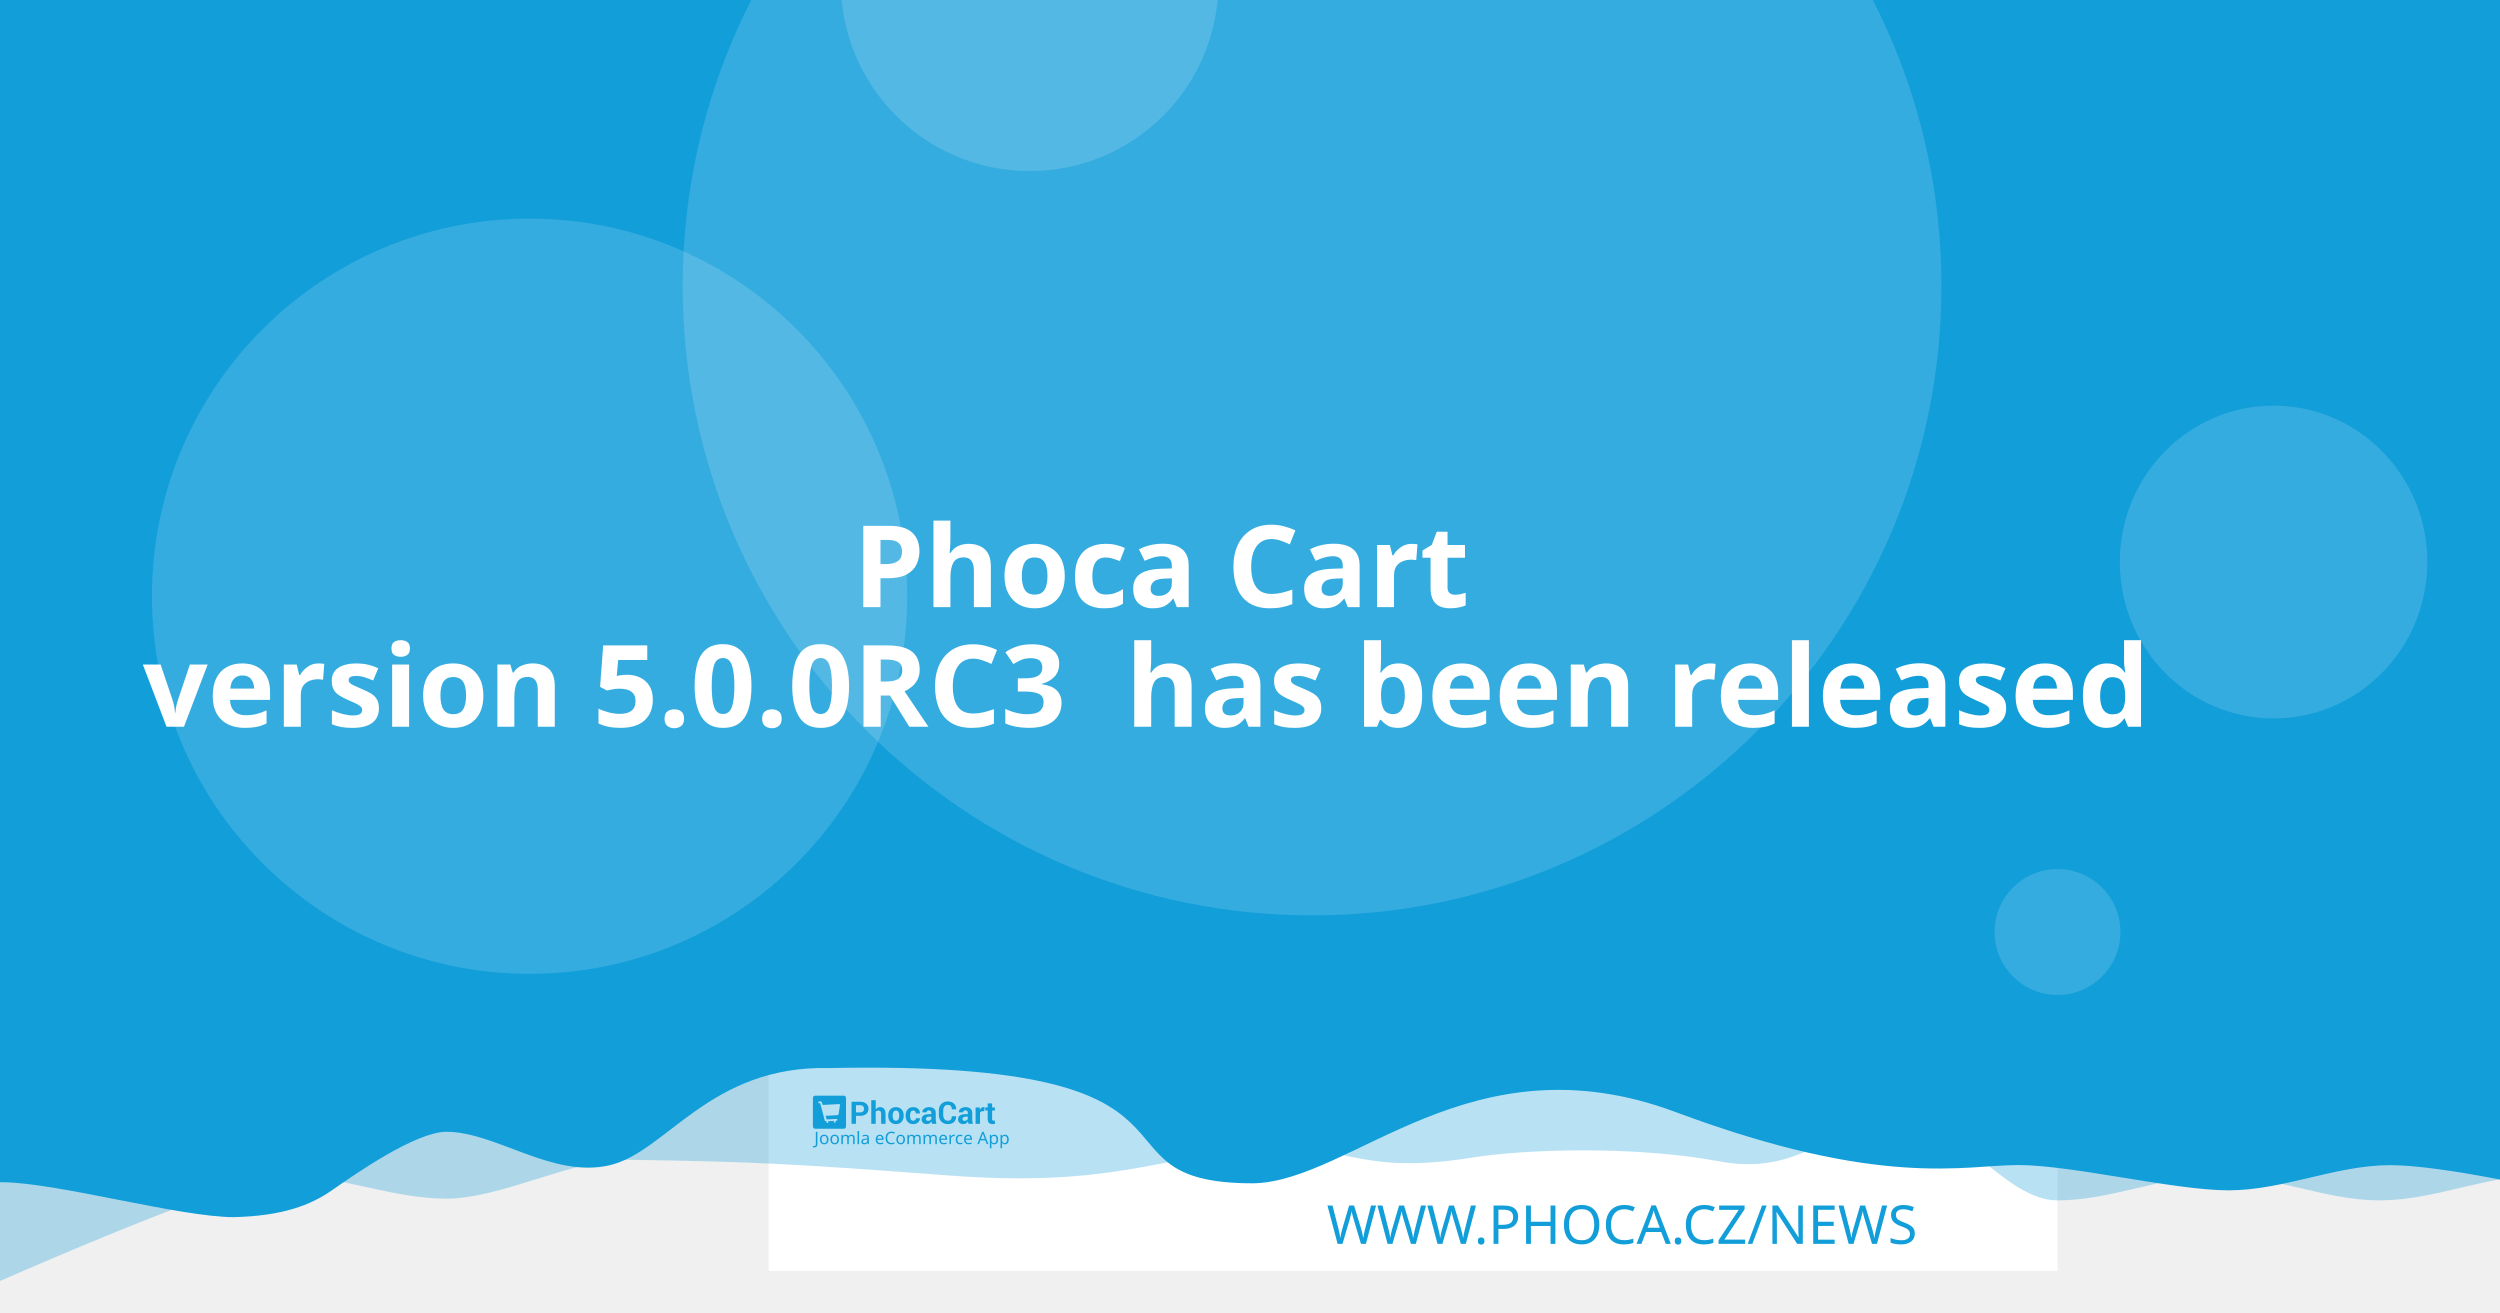
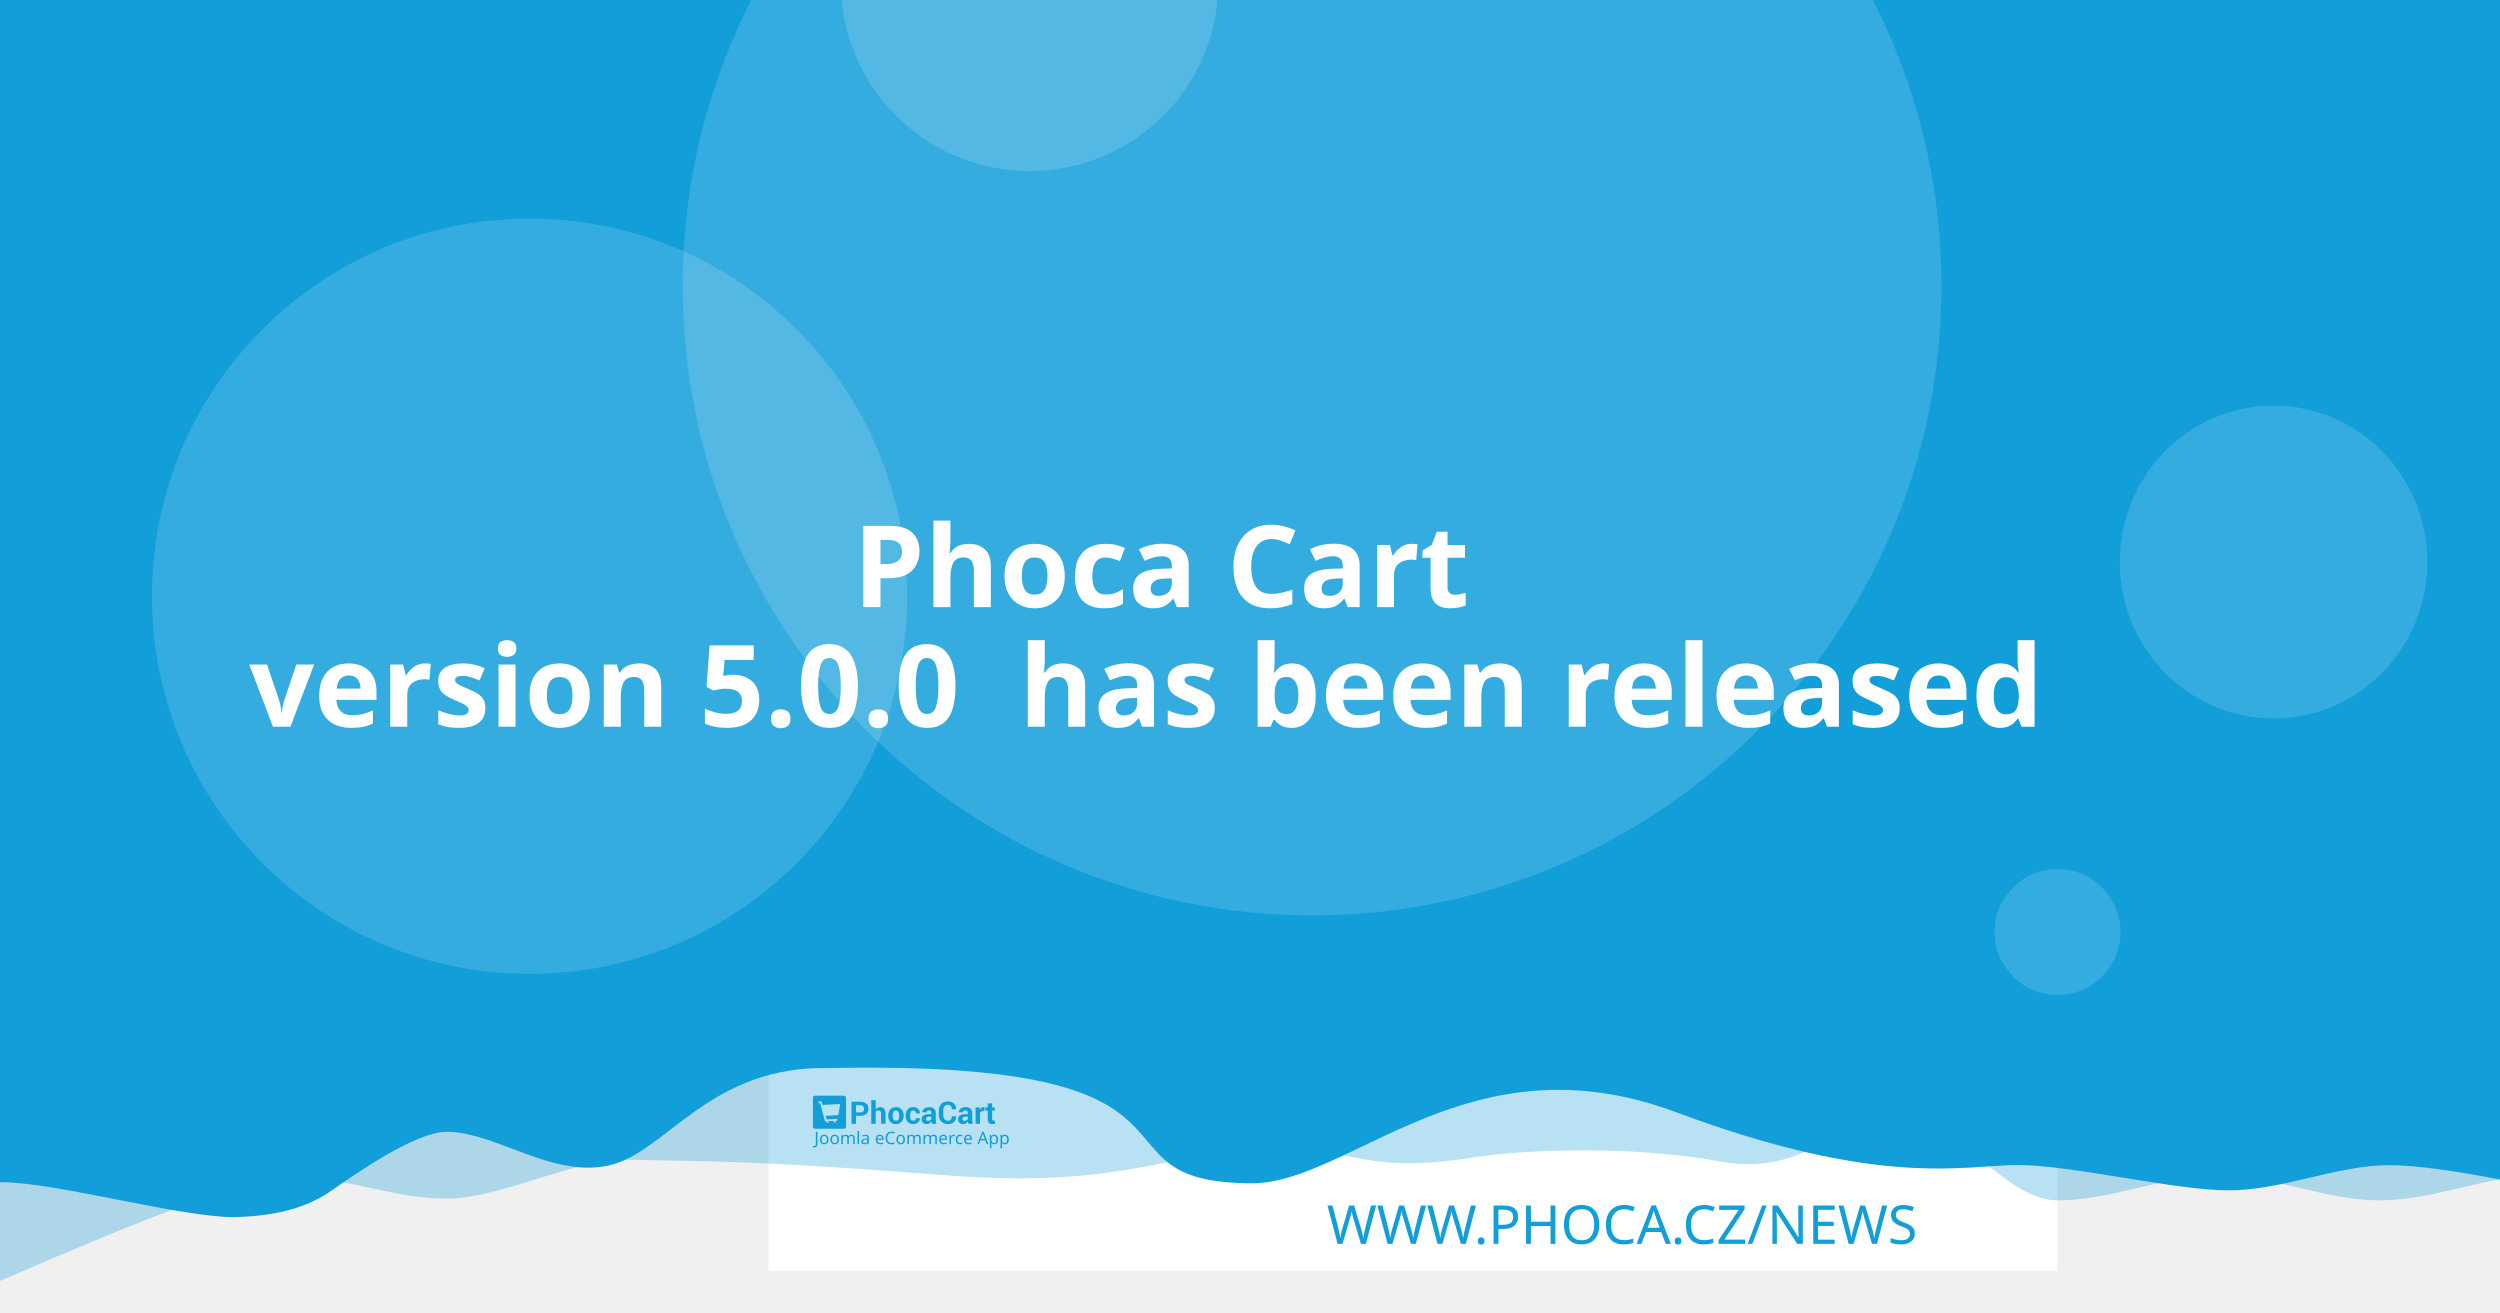
<svg xmlns="http://www.w3.org/2000/svg" width="1200" height="630" viewBox="0 0 1200 630" version="1.1" id="svg5">
  <defs id="defs2" />
  <g id="layer1">
    <path d="m 20.256,108.517 a 7.714,7.714 0 0 0 -7.714,7.714 v 97.981 a 7.714,7.714 0 0 0 7.714,7.714 h 97.976 a 7.714,7.714 0 0 0 7.714,-7.714 v -97.981 a 7.714,7.714 0 0 0 -7.714,-7.714 z m 19.435,19.56 c 0.714,-0.04 1.37,0.151 1.984,0.583 0.613,0.434 1.018,0.978 1.215,1.637 l 2.918,10.039 56.209,-2.948 c 1.002,-0.052 1.838,0.296 2.506,1.04 0.665,0.732 0.929,1.612 0.768,2.626 l -4.71,30.132 c -0.167,0.89 -0.688,1.809 -1.557,2.747 -0.869,0.95 -2.001,1.463 -3.38,1.537 l -39.707,2.079 3.671,12.389 33.562,-1.758 c 0.878,-0.049 1.633,0.215 2.28,0.783 0.632,0.583 0.971,1.312 1.019,2.19 0.046,0.878 -0.215,1.633 -0.783,2.28 -0.583,0.635 -1.312,0.974 -2.19,1.019 l -3.139,0.166 0.166,3.134 c 0.046,0.881 -0.215,1.638 -0.798,2.27 -0.571,0.647 -1.294,0.99 -2.174,1.034 -0.878,0.046 -1.635,-0.215 -2.27,-0.798 -0.647,-0.571 -0.984,-1.297 -1.03,-2.174 l -0.166,-3.134 -18.817,0.979 0.161,3.139 c 0.046,0.881 -0.212,1.638 -0.783,2.27 -0.583,0.647 -1.312,0.988 -2.19,1.034 -0.878,0.049 -1.633,-0.215 -2.28,-0.798 -0.635,-0.571 -0.974,-1.297 -1.019,-2.174 l -0.166,-3.139 -1.943,0.101 c -0.753,0.039 -1.441,-0.135 -2.079,-0.517 -0.623,-0.383 -1.068,-0.764 -1.341,-1.125 l -0.347,-0.613 -15.769,-59.624 -3.39,0.176 c -0.841,0.046 -1.586,-0.219 -2.245,-0.798 -0.659,-0.571 -1.009,-1.292 -1.055,-2.169 -0.046,-0.881 0.225,-1.635 0.824,-2.27 0.595,-0.647 1.308,-0.989 2.149,-1.034 z" style="fill:#ffffff;stroke-width:1.208;paint-order:stroke fill markers" id="path400" />
    <rect style="opacity:1;fill:#ffffff;stroke-width:6.042;stroke-linejoin:round;paint-order:stroke fill markers" id="rect723" width="618.676" height="618.676" x="368.924" y="-8.647" />
    <path id="rect4460" style="opacity:0.3;fill:#129ed9;fill-opacity:1;stroke-width:6.042;stroke-linejoin:round;paint-order:stroke fill markers" d="M 59.586,-3.814 H 1296.938 v 580.009 c 0,0 -51.556,-12.084 -77.334,-12.084 -25.778,0 -51.244,12.084 -77.335,12.084 -26.091,0 -51.556,-12.084 -77.334,-12.084 -25.778,0 -51.244,12.084 -77.335,12.084 -26.091,0 -50.615,-41.931 -76.393,-41.931 -25.778,0 -43.072,31.169 -85.504,23.256 -42.433,-7.913 -95.293,-5.729 -119.04,-1.869 -57.142,9.103 -59.508,-8.125 -105.573,-4.001 -46.065,4.124 -68.78,18.359 -145.373,12.602 -76.593,-5.757 -93.029,-6.595 -155.544,-7.578 -25.778,0 -59.826,18.693 -85.917,18.693 -26.091,0 -51.556,-11.254 -77.334,-11.254 -25.778,0 -172.338,66.428 -172.338,66.428 z" />
    <path id="rect4460-5" style="fill:#129ed9;fill-opacity:1;stroke-width:6.042;stroke-linejoin:round;paint-order:stroke fill markers" d="M -12.915,-8.647 H 1224.437 v 580.009 c 0,0 -51.556,-12.084 -77.334,-12.084 -25.778,0 -51.243,12.084 -77.334,12.084 -26.091,0 -75.228,-12.142 -101.006,-12.142 -25.778,0 -65.794,11.416 -164.408,-25.412 -98.613,-36.828 -155.373,33.433 -202.968,34.185 -85.545,-0.05 -3.558,-59.324 -203.248,-55.331 -57.687,-1.357 -78.127,40.433 -105.693,46.704 -27.566,6.271 -54.486,-16.105 -78.151,-16.105 -14.933,0 -44.462,20.77 -54.88,28.017 -10.418,7.247 -23.732,12.357 -47.124,12.95 -26.091,0 -85.565,-16.747 -111.343,-16.747 -25.778,0 -13.863,3.88 -13.863,3.88 z" />
    <circle style="opacity:0.15;fill:#ffffff;fill-opacity:1;stroke-width:6.042;stroke-linejoin:round;paint-order:stroke fill markers" id="path8376" cx="629.794" cy="137.279" r="302.088" />
    <text xml:space="preserve" style="font-style:normal;font-weight:normal;font-size:25.778px;line-height:1.25;font-family:sans-serif;fill:#129ed9;fill-opacity:1;stroke:none;stroke-width:1.208" x="953.817" y="597.071" id="text2910-3-7">
      <tspan id="tspan2908-6-5" x="953.817" y="597.071" style="font-style:normal;font-variant:normal;font-weight:300;font-stretch:normal;font-size:25.778px;font-family:Montserrat;-inkscape-font-specification:'Montserrat Light';text-align:end;text-anchor:end;fill:#129ed9;fill-opacity:1;stroke-width:1.208">WWW.PHOCA.CZ/NEWS</tspan>
    </text>
    <text xml:space="preserve" style="font-style:normal;font-variant:normal;font-weight:600;font-stretch:normal;font-size:54.666px;line-height:1.05;font-family:Rubik;-inkscape-font-specification:'Rubik Semi-Bold';fill:#ffffff;fill-opacity:1;stroke:none;stroke-width:1.577" x="600" y="234.034" id="text11252">
      <tspan x="600" y="234.034" id="tspan403" style="text-align:center;text-anchor:middle;stroke-width:1.577" />
      <tspan x="600" y="291.433" style="font-size:54.666px;text-align:center;text-anchor:middle;stroke-width:1.577" id="tspan444"> Phoca Cart</tspan>
-       <tspan x="600" y="348.833" id="tspan2906" style="font-size:54.666px;text-align:center;text-anchor:middle;stroke-width:1.577">version 5.0.0RC3
+       <tspan x="600" y="348.833" id="tspan2906" style="font-size:54.666px;text-align:center;text-anchor:middle;stroke-width:1.577">version 5.0.0
 has been released</tspan>
      <tspan x="600" y="406.232" id="tspan1994" style="font-size:54.666px;stroke-width:1.577" />
    </text>
    <circle style="opacity:0.15;fill:#ffffff;fill-opacity:1;stroke-width:6.042;stroke-linejoin:round;paint-order:stroke fill markers" id="path8376-9" cx="254.196" cy="286.191" r="181.253" />
    <circle style="opacity:0.15;fill:#ffffff;fill-opacity:1;stroke-width:6.042;stroke-linejoin:round;paint-order:stroke fill markers" id="path8376-6" cx="494.235" cy="-8.506" r="90.626" />
    <ellipse style="opacity:0.15;fill:#ffffff;fill-opacity:1;stroke-width:7.442;stroke-linejoin:round;paint-order:stroke fill markers" id="path8376-6-2" cx="1091.315" cy="269.776" rx="73.793" ry="75.059" />
    <g id="g8950" transform="matrix(0.360172,0,0,0.360172,498.6223,396.4642)" style="fill:#129ed9;fill-opacity:1;stroke-width:3.355">
      <g id="g895" transform="translate(-301.0409,359.4151)" style="fill:#129ed9;fill-opacity:1;stroke-width:3.355">
        <g transform="matrix(1.3333,0,0,-1.3333,-75.59,850.15)" fill="#ffffff" image-rendering="optimizeQuality" id="g280" style="clip-rule:evenodd;fill:#129ed9;fill-opacity:1;stroke-width:8.934;shape-rendering:geometricPrecision">
          <path d="m 99.728,617.49 v -7.994 h -4.423 v 22.031 h 8.784 c 2.532,0 4.527,-0.646 5.979,-1.937 1.452,-1.291 2.181,-2.99 2.181,-5.097 0,-2.107 -0.729,-3.801 -2.181,-5.082 -1.452,-1.281 -3.446,-1.921 -5.979,-1.921 z m 0,3.408 h 4.361 c 1.23,0 2.165,0.336 2.801,1.002 0.635,0.671 0.951,1.523 0.951,2.561 0,1.059 -0.315,1.932 -0.946,2.623 -0.63,0.687 -1.566,1.033 -2.806,1.033 H 99.728 Z" id="path262" style="fill:#129ed9;fill-opacity:1;stroke-width:3.355" />
          <path d="m 119.45,623.79 c 0.517,0.749 1.147,1.327 1.891,1.746 0.749,0.418 1.576,0.63 2.485,0.63 1.705,0 3.043,-0.568 4.02,-1.704 0.971,-1.131 1.457,-2.887 1.457,-5.252 v -9.714 h -4.418 v 9.76 c 0,1.276 -0.227,2.174 -0.677,2.706 -0.445,0.532 -1.116,0.795 -2.005,0.795 -0.605,0 -1.137,-0.108 -1.602,-0.325 -0.465,-0.217 -0.847,-0.522 -1.152,-0.919 v -12.017 h -4.418 v 23.611 h 4.418 z" id="path264" style="fill:#129ed9;fill-opacity:1;stroke-width:3.355" />
          <path d="m 131.96,617.83 c 0,2.438 0.682,4.436 2.046,5.996 1.359,1.554 3.25,2.334 5.663,2.334 2.418,0 4.315,-0.774 5.689,-2.329 1.375,-1.549 2.062,-3.553 2.062,-6.001 v -0.32 c 0,-2.458 -0.687,-4.462 -2.051,-6.011 -1.369,-1.544 -3.261,-2.319 -5.674,-2.319 -2.418,0 -4.315,0.775 -5.684,2.319 -1.364,1.549 -2.051,3.553 -2.051,6.011 z m 4.408,-0.31 c 0,-1.487 0.264,-2.68 0.785,-3.584 0.527,-0.899 1.375,-1.348 2.542,-1.348 1.142,0 1.979,0.454 2.506,1.358 0.532,0.904 0.796,2.097 0.796,3.574 v 0.315 c 0,1.446 -0.269,2.629 -0.801,3.542 -0.537,0.914 -1.38,1.374 -2.527,1.374 -1.142,0 -1.979,-0.46 -2.506,-1.379 -0.532,-0.919 -0.796,-2.102 -0.796,-3.537 z" id="path266" style="fill:#129ed9;fill-opacity:1;stroke-width:3.355" />
          <path d="m 157.01,612.59 c 0.79,0 1.421,0.227 1.891,0.682 0.475,0.454 0.713,1.064 0.713,1.828 h 4.015 l 0.041,-0.093 c 0.041,-1.653 -0.579,-3.037 -1.871,-4.152 -1.287,-1.116 -2.883,-1.673 -4.79,-1.673 -2.439,0 -4.325,0.769 -5.648,2.314 -1.318,1.544 -1.979,3.522 -1.979,5.944 v 0.449 c 0,2.412 0.656,4.395 1.974,5.944 1.317,1.554 3.198,2.329 5.638,2.329 2.02,0 3.648,-0.573 4.883,-1.725 1.235,-1.151 1.835,-2.664 1.793,-4.539 l -0.031,-0.088 h -4.026 c 0,0.842 -0.233,1.544 -0.698,2.107 -0.46,0.558 -1.101,0.837 -1.922,0.837 -1.168,0 -1.995,-0.454 -2.475,-1.358 -0.476,-0.904 -0.718,-2.071 -0.718,-3.496 v -0.454 c 0,-1.456 0.243,-2.628 0.718,-3.522 0.48,-0.888 1.312,-1.332 2.491,-1.332" id="path268" style="fill:#129ed9;fill-opacity:1;stroke-width:3.355" />
          <path d="m 175.8,609.49 c -0.165,0.372 -0.305,0.764 -0.419,1.183 -0.119,0.413 -0.202,0.837 -0.248,1.27 -0.455,-0.8 -1.054,-1.456 -1.798,-1.978 -0.739,-0.521 -1.628,-0.785 -2.656,-0.785 -1.715,0 -3.038,0.439 -3.963,1.322 -0.93,0.883 -1.395,2.086 -1.395,3.604 0,1.606 0.62,2.845 1.855,3.729 1.235,0.883 3.038,1.322 5.41,1.322 h 2.47 v 1.301 c 0,0.785 -0.207,1.394 -0.62,1.828 -0.413,0.434 -1.023,0.651 -1.834,0.651 -0.713,0 -1.266,-0.175 -1.653,-0.522 -0.393,-0.346 -0.584,-0.826 -0.584,-1.446 l -4.268,0.016 -0.016,0.093 c -0.072,1.379 0.527,2.572 1.798,3.579 1.271,1.002 2.946,1.503 5.013,1.503 1.958,0 3.545,-0.496 4.769,-1.492 1.22,-0.992 1.829,-2.406 1.829,-4.24 v -6.76 c 0,-0.769 0.062,-1.492 0.176,-2.164 0.119,-0.676 0.299,-1.348 0.553,-2.014 z m -4.046,2.943 c 0.78,0 1.468,0.191 2.077,0.574 0.605,0.382 1.013,0.826 1.225,1.332 v 2.308 h -2.47 c -0.935,0 -1.648,-0.232 -2.134,-0.702 -0.481,-0.47 -0.724,-1.033 -0.724,-1.699 0,-0.542 0.181,-0.981 0.542,-1.312 0.367,-0.336 0.858,-0.501 1.483,-0.501" id="path270" style="fill:#129ed9;fill-opacity:1;stroke-width:3.355" />
          <path d="m 199.84,617.01 0.031,-0.088 c 0.041,-2.37 -0.682,-4.25 -2.17,-5.645 -1.488,-1.394 -3.555,-2.091 -6.201,-2.091 -2.656,0 -4.811,0.852 -6.464,2.556 -1.653,1.704 -2.486,3.894 -2.486,6.579 v 4.369 c 0,2.67 0.812,4.86 2.424,6.574 1.617,1.715 3.715,2.572 6.299,2.572 2.723,0 4.852,-0.697 6.386,-2.097 1.535,-1.399 2.284,-3.305 2.243,-5.717 l -0.031,-0.088 h -4.299 c 0,1.451 -0.346,2.561 -1.044,3.336 -0.698,0.769 -1.783,1.157 -3.255,1.157 -1.323,0 -2.372,-0.537 -3.147,-1.606 -0.78,-1.074 -1.168,-2.438 -1.168,-4.1 v -4.39 c 0,-1.683 0.408,-3.057 1.225,-4.131 0.822,-1.069 1.922,-1.606 3.317,-1.606 1.38,0 2.403,0.372 3.064,1.11 0.661,0.744 0.992,1.844 0.992,3.305 z" id="path272" style="fill:#129ed9;fill-opacity:1;stroke-width:3.355" />
          <path d="m 212.27,609.49 c -0.165,0.372 -0.305,0.764 -0.419,1.183 -0.119,0.413 -0.202,0.837 -0.248,1.27 -0.455,-0.8 -1.054,-1.456 -1.798,-1.978 -0.739,-0.521 -1.628,-0.785 -2.656,-0.785 -1.716,0 -3.038,0.439 -3.963,1.322 -0.93,0.883 -1.395,2.086 -1.395,3.604 0,1.606 0.62,2.845 1.855,3.729 1.235,0.883 3.039,1.322 5.41,1.322 h 2.47 v 1.301 c 0,0.785 -0.207,1.394 -0.62,1.828 -0.413,0.434 -1.023,0.651 -1.834,0.651 -0.713,0 -1.266,-0.175 -1.654,-0.522 -0.393,-0.346 -0.584,-0.826 -0.584,-1.446 l -4.268,0.016 -0.016,0.093 c -0.072,1.379 0.527,2.572 1.798,3.579 1.271,1.002 2.945,1.503 5.013,1.503 1.958,0 3.545,-0.496 4.769,-1.492 1.22,-0.992 1.829,-2.406 1.829,-4.24 v -6.76 c 0,-0.769 0.062,-1.492 0.176,-2.164 0.119,-0.676 0.3,-1.348 0.553,-2.014 z m -4.046,2.943 c 0.78,0 1.468,0.191 2.077,0.574 0.605,0.382 1.013,0.826 1.224,1.332 v 2.308 h -2.47 c -0.935,0 -1.649,-0.232 -2.134,-0.702 -0.481,-0.47 -0.723,-1.033 -0.723,-1.699 0,-0.542 0.181,-0.981 0.542,-1.312 0.367,-0.336 0.858,-0.501 1.483,-0.501" id="path274" style="fill:#129ed9;fill-opacity:1;stroke-width:3.355" />
          <path d="m 227.92,622.06 -1.617,0.046 c -0.656,0 -1.199,-0.134 -1.623,-0.408 -0.423,-0.274 -0.744,-0.656 -0.966,-1.152 v -11.052 h -4.408 v 16.36 h 4.103 l 0.196,-2.422 c 0.382,0.857 0.883,1.528 1.494,2.009 0.61,0.48 1.312,0.723 2.108,0.723 0.223,0 0.429,-0.015 0.615,-0.052 0.186,-0.036 0.377,-0.077 0.568,-0.129 z" id="path276" style="fill:#129ed9;fill-opacity:1;stroke-width:3.355" />
          <path d="m 235.83,629.86 v -4.007 h 2.754 v -3.099 H 235.83 v -8.33 c 0,-0.635 0.129,-1.09 0.393,-1.363 0.263,-0.274 0.615,-0.408 1.059,-0.408 0.232,0 0.434,0.01 0.599,0.036 0.166,0.026 0.362,0.072 0.579,0.129 l 0.383,-3.181 c -0.445,-0.155 -0.878,-0.268 -1.302,-0.341 -0.424,-0.078 -0.884,-0.114 -1.38,-0.114 -1.524,0 -2.697,0.418 -3.519,1.255 -0.822,0.837 -1.235,2.159 -1.235,3.977 v 8.34 h -2.392 v 3.099 h 2.392 v 4.007 z" id="path278" style="fill:#129ed9;fill-opacity:1;stroke-width:3.355" />
        </g>
        <g fill="#ffffff" fill-rule="evenodd" image-rendering="optimizeQuality" stroke-width="1.934" aria-label="Joomla eCommerce App" id="g318" style="clip-rule:evenodd;fill:#129ed9;fill-opacity:1;shape-rendering:geometricPrecision">
          <path d="M 1.704,69 Q 1.151,69 0.736,68.908 0.321,68.839 -0.002,68.7 v -1.752 q 0.369,0.092 0.784,0.161 0.415,0.069 0.876,0.069 0.576,0 1.083,-0.231 0.53,-0.231 0.853,-0.807 0.323,-0.576 0.323,-1.614 v -16.368 h 2.075 v 16.206 q 0,2.374 -1.176,3.504 -1.176,1.13 -3.112,1.13 z" id="path282" style="fill:#129ed9;fill-opacity:1;stroke-width:1.934" />
          <path d="m 20.792,58.419 q 0,3.066 -1.568,4.749 -1.545,1.683 -4.196,1.683 -1.637,0 -2.928,-0.738 -1.268,-0.761 -2.006,-2.19 -0.738,-1.452 -0.738,-3.504 0,-3.066 1.545,-4.726 1.545,-1.66 4.196,-1.66 1.683,0 2.951,0.761 1.291,0.738 2.006,2.167 0.738,1.406 0.738,3.458 z m -9.336,0 q 0,2.19 0.853,3.481 0.876,1.268 2.766,1.268 1.867,0 2.743,-1.268 0.876,-1.291 0.876,-3.481 0,-2.19 -0.876,-3.435 -0.876,-1.245 -2.766,-1.245 -1.89,0 -2.743,1.245 -0.853,1.245 -0.853,3.435 z" id="path284" style="fill:#129ed9;fill-opacity:1;stroke-width:1.934" />
          <path d="m 34.739,58.419 q 0,3.066 -1.568,4.749 -1.545,1.683 -4.196,1.683 -1.637,0 -2.928,-0.738 -1.268,-0.761 -2.006,-2.19 -0.738,-1.452 -0.738,-3.504 0,-3.066 1.545,-4.726 1.545,-1.66 4.196,-1.66 1.683,0 2.951,0.761 1.291,0.738 2.006,2.167 0.738,1.406 0.738,3.458 z m -9.336,0 q 0,2.19 0.853,3.481 0.876,1.268 2.766,1.268 1.867,0 2.743,-1.268 0.876,-1.291 0.876,-3.481 0,-2.19 -0.876,-3.435 -0.876,-1.245 -2.766,-1.245 -1.89,0 -2.743,1.245 -0.853,1.245 -0.853,3.435 z" id="path286" style="fill:#129ed9;fill-opacity:1;stroke-width:1.934" />
          <path d="m 51.499,52.033 q 2.098,0 3.135,1.083 1.037,1.06 1.037,3.458 V 64.62 H 53.666 v -7.953 q 0,-2.928 -2.513,-2.928 -1.798,0 -2.582,1.037 -0.761,1.037 -0.761,3.02 V 64.62 h -2.006 v -7.953 q 0,-2.928 -2.536,-2.928 -1.867,0 -2.582,1.153 -0.715,1.153 -0.715,3.32 v 6.409 h -2.029 v -12.356 h 1.637 l 0.3,1.683 h 0.115 q 0.576,-0.968 1.545,-1.429 0.991,-0.484 2.098,-0.484 2.905,0 3.781,2.075 h 0.115 q 0.622,-1.06 1.683,-1.568 1.083,-0.507 2.282,-0.507 z" id="path288" style="fill:#129ed9;fill-opacity:1;stroke-width:1.934" />
          <path d="M 61.527,64.62 H 59.498 V 47.1 h 2.029 z" id="path290" style="fill:#129ed9;fill-opacity:1;stroke-width:1.934" />
          <path d="m 70.126,52.056 q 2.259,0 3.343,0.991 1.083,0.991 1.083,3.158 v 8.414 h -1.475 l -0.392,-1.752 h -0.092 q -0.807,1.014 -1.706,1.498 -0.876,0.484 -2.444,0.484 -1.683,0 -2.789,-0.876 -1.107,-0.899 -1.107,-2.789 0,-1.844 1.452,-2.836 1.452,-1.014 4.472,-1.107 l 2.098,-0.069 v -0.738 q 0,-1.545 -0.669,-2.144 -0.669,-0.599 -1.89,-0.599 -0.968,0 -1.844,0.3 -0.876,0.277 -1.637,0.645 l -0.622,-1.522 q 0.807,-0.438 1.913,-0.738 1.107,-0.323 2.305,-0.323 z m 0.599,6.593 q -2.305,0.092 -3.204,0.738 -0.876,0.645 -0.876,1.821 0,1.037 0.622,1.522 0.645,0.484 1.637,0.484 1.568,0 2.605,-0.853 1.037,-0.876 1.037,-2.674 v -1.107 z" id="path292" style="fill:#129ed9;fill-opacity:1;stroke-width:1.934" />
          <path d="m 89.144,52.033 q 1.591,0 2.72,0.692 1.153,0.692 1.752,1.96 0.622,1.245 0.622,2.928 v 1.222 h -8.46 q 0.046,2.098 1.06,3.204 1.037,1.083 2.882,1.083 1.176,0 2.075,-0.207 0.922,-0.231 1.89,-0.645 v 1.775 q -0.945,0.415 -1.867,0.599 -0.922,0.207 -2.19,0.207 -1.752,0 -3.112,-0.715 -1.337,-0.715 -2.098,-2.121 -0.738,-1.429 -0.738,-3.481 0,-2.029 0.669,-3.481 0.692,-1.452 1.913,-2.236 1.245,-0.784 2.882,-0.784 z m -0.023,1.66 q -1.452,0 -2.305,0.945 -0.83,0.922 -0.991,2.582 h 6.293 q -0.023,-1.568 -0.738,-2.536 -0.715,-0.991 -2.259,-0.991 z" id="path294" style="fill:#129ed9;fill-opacity:1;stroke-width:1.934" />
          <path d="m 104.71,49.751 q -2.651,0 -4.173,1.775 -1.522,1.775 -1.522,4.864 0,3.066 1.406,4.864 1.429,1.775 4.265,1.775 1.083,0 2.052,-0.184 0.968,-0.184 1.89,-0.461 v 1.798 q -0.922,0.346 -1.913,0.507 -0.968,0.161 -2.328,0.161 -2.513,0 -4.196,-1.037 -1.683,-1.037 -2.536,-2.951 -0.83,-1.913 -0.83,-4.495 0,-2.49 0.899,-4.38 0.922,-1.913 2.697,-2.974 1.775,-1.083 4.311,-1.083 2.605,0 4.541,0.968 l -0.83,1.752 q -0.761,-0.346 -1.706,-0.622 -0.922,-0.277 -2.029,-0.277 z" id="path296" style="fill:#129ed9;fill-opacity:1;stroke-width:1.934" />
          <path d="m 122.69,58.419 q 0,3.066 -1.568,4.749 -1.545,1.683 -4.196,1.683 -1.637,0 -2.928,-0.738 -1.268,-0.761 -2.006,-2.19 -0.738,-1.452 -0.738,-3.504 0,-3.066 1.545,-4.726 1.545,-1.66 4.196,-1.66 1.683,0 2.951,0.761 1.291,0.738 2.006,2.167 0.738,1.406 0.738,3.458 z m -9.336,0 q 0,2.19 0.853,3.481 0.876,1.268 2.766,1.268 1.867,0 2.743,-1.268 0.876,-1.291 0.876,-3.481 0,-2.19 -0.876,-3.435 -0.876,-1.245 -2.766,-1.245 -1.89,0 -2.743,1.245 -0.853,1.245 -0.853,3.435 z" id="path298" style="fill:#129ed9;fill-opacity:1;stroke-width:1.934" />
          <path d="m 139.45,52.033 q 2.098,0 3.135,1.083 1.037,1.06 1.037,3.458 V 64.62 h -2.006 v -7.953 q 0,-2.928 -2.513,-2.928 -1.798,0 -2.582,1.037 -0.761,1.037 -0.761,3.02 V 64.62 h -2.006 v -7.953 q 0,-2.928 -2.536,-2.928 -1.867,0 -2.582,1.153 -0.715,1.153 -0.715,3.32 v 6.409 h -2.029 v -12.356 h 1.637 l 0.3,1.683 h 0.115 q 0.576,-0.968 1.545,-1.429 0.991,-0.484 2.098,-0.484 2.905,0 3.781,2.075 h 0.115 q 0.622,-1.06 1.683,-1.568 1.083,-0.507 2.282,-0.507 z" id="path300" style="fill:#129ed9;fill-opacity:1;stroke-width:1.934" />
          <path d="m 161,52.033 q 2.098,0 3.135,1.083 1.037,1.06 1.037,3.458 V 64.62 h -2.006 v -7.953 q 0,-2.928 -2.513,-2.928 -1.798,0 -2.582,1.037 -0.761,1.037 -0.761,3.02 V 64.62 h -2.006 v -7.953 q 0,-2.928 -2.536,-2.928 -1.867,0 -2.582,1.153 -0.715,1.153 -0.715,3.32 v 6.409 h -2.029 v -12.356 h 1.637 l 0.3,1.683 h 0.115 q 0.576,-0.968 1.545,-1.429 0.991,-0.484 2.098,-0.484 2.905,0 3.781,2.075 h 0.115 q 0.622,-1.06 1.683,-1.568 1.083,-0.507 2.282,-0.507 z" id="path302" style="fill:#129ed9;fill-opacity:1;stroke-width:1.934" />
          <path d="m 173.77,52.033 q 1.591,0 2.72,0.692 1.153,0.692 1.752,1.96 0.622,1.245 0.622,2.928 v 1.222 h -8.46 q 0.046,2.098 1.06,3.204 1.037,1.083 2.882,1.083 1.176,0 2.075,-0.207 0.922,-0.231 1.89,-0.645 v 1.775 q -0.945,0.415 -1.867,0.599 -0.922,0.207 -2.19,0.207 -1.752,0 -3.112,-0.715 -1.337,-0.715 -2.098,-2.121 -0.738,-1.429 -0.738,-3.481 0,-2.029 0.669,-3.481 0.692,-1.452 1.913,-2.236 1.245,-0.784 2.882,-0.784 z m -0.023,1.66 q -1.452,0 -2.305,0.945 -0.83,0.922 -0.991,2.582 h 6.293 q -0.023,-1.568 -0.738,-2.536 -0.715,-0.991 -2.259,-0.991 z" id="path304" style="fill:#129ed9;fill-opacity:1;stroke-width:1.934" />
          <path d="m 187.76,52.033 q 0.346,0 0.738,0.046 0.415,0.023 0.715,0.092 l -0.254,1.867 q -0.3,-0.069 -0.669,-0.115 -0.346,-0.046 -0.669,-0.046 -0.945,0 -1.775,0.53 -0.83,0.507 -1.337,1.452 -0.484,0.922 -0.484,2.167 v 6.593 h -2.029 v -12.356 h 1.66 l 0.231,2.259 h 0.092 q 0.599,-1.014 1.545,-1.752 0.945,-0.738 2.236,-0.738 z" id="path306" style="fill:#129ed9;fill-opacity:1;stroke-width:1.934" />
          <path d="m 196.02,64.851 q -1.637,0 -2.928,-0.669 -1.268,-0.669 -2.006,-2.075 -0.715,-1.406 -0.715,-3.596 0,-2.282 0.761,-3.712 0.761,-1.429 2.052,-2.098 1.314,-0.669 2.974,-0.669 0.945,0 1.821,0.207 0.876,0.184 1.429,0.461 l -0.622,1.683 q -0.553,-0.207 -1.291,-0.392 -0.738,-0.184 -1.383,-0.184 -3.642,0 -3.642,4.68 0,2.236 0.876,3.435 0.899,1.176 2.651,1.176 1.014,0 1.775,-0.207 0.784,-0.207 1.429,-0.507 v 1.798 q -0.622,0.323 -1.383,0.484 -0.738,0.184 -1.798,0.184 z" id="path308" style="fill:#129ed9;fill-opacity:1;stroke-width:1.934" />
          <path d="m 206.9,52.033 q 1.591,0 2.72,0.692 1.153,0.692 1.752,1.96 0.622,1.245 0.622,2.928 v 1.222 h -8.46 q 0.046,2.098 1.06,3.204 1.037,1.083 2.882,1.083 1.176,0 2.075,-0.207 0.922,-0.231 1.89,-0.645 v 1.775 q -0.945,0.415 -1.867,0.599 -0.922,0.207 -2.19,0.207 -1.752,0 -3.112,-0.715 -1.337,-0.715 -2.098,-2.121 -0.738,-1.429 -0.738,-3.481 0,-2.029 0.669,-3.481 0.692,-1.452 1.913,-2.236 1.245,-0.784 2.882,-0.784 z m -0.023,1.66 q -1.452,0 -2.305,0.945 -0.83,0.922 -0.991,2.582 h 6.293 q -0.023,-1.568 -0.738,-2.536 -0.715,-0.991 -2.259,-0.991 z" id="path310" style="fill:#129ed9;fill-opacity:1;stroke-width:1.934" />
          <path d="m 231.73,64.62 -1.983,-5.095 h -6.524 l -1.96,5.095 h -2.098 l 6.432,-16.529 h 1.867 l 6.409,16.529 z m -4.449,-11.918 q -0.069,-0.184 -0.231,-0.669 -0.161,-0.484 -0.323,-0.991 -0.138,-0.53 -0.231,-0.807 -0.161,0.715 -0.369,1.406 -0.207,0.669 -0.346,1.06 l -1.867,4.979 h 5.21 z" id="path312" style="fill:#129ed9;fill-opacity:1;stroke-width:1.934" />
          <path d="m 241.73,52.033 q 2.282,0 3.665,1.591 1.406,1.591 1.406,4.795 0,3.158 -1.406,4.795 -1.383,1.637 -3.688,1.637 -1.429,0 -2.374,-0.53 -0.922,-0.553 -1.452,-1.268 h -0.138 q 0.046,0.392 0.092,0.991 0.046,0.599 0.046,1.037 v 5.072 h -2.029 v -17.889 h 1.66 l 0.277,1.683 h 0.092 q 0.553,-0.807 1.452,-1.36 0.899,-0.553 2.397,-0.553 z m -0.369,1.706 q -1.89,0 -2.674,1.06 -0.761,1.06 -0.807,3.227 v 0.392 q 0,2.282 0.738,3.527 0.761,1.222 2.789,1.222 1.13,0 1.844,-0.622 0.738,-0.622 1.083,-1.683 0.369,-1.083 0.369,-2.467 0,-2.121 -0.83,-3.389 -0.807,-1.268 -2.513,-1.268 z" id="path314" style="fill:#129ed9;fill-opacity:1;stroke-width:1.934" />
          <path d="m 255.91,52.033 q 2.282,0 3.665,1.591 1.406,1.591 1.406,4.795 0,3.158 -1.406,4.795 -1.383,1.637 -3.688,1.637 -1.429,0 -2.374,-0.53 -0.922,-0.553 -1.452,-1.268 h -0.138 q 0.046,0.392 0.092,0.991 0.046,0.599 0.046,1.037 v 5.072 h -2.029 v -17.889 h 1.66 l 0.277,1.683 h 0.092 q 0.553,-0.807 1.452,-1.36 0.899,-0.553 2.397,-0.553 z m -0.369,1.706 q -1.89,0 -2.674,1.06 -0.761,1.06 -0.807,3.227 v 0.392 q 0,2.282 0.738,3.527 0.761,1.222 2.789,1.222 1.13,0 1.844,-0.622 0.738,-0.622 1.083,-1.683 0.369,-1.083 0.369,-2.467 0,-2.121 -0.83,-3.389 -0.807,-1.268 -2.513,-1.268 z" id="path316" style="fill:#129ed9;fill-opacity:1;stroke-width:1.934" />
        </g>
        <path d="M 3,0 A 3,3 0 0 0 0,3 v 38.107 a 3,3 0 0 0 3,3 h 38.105 a 3,3 0 0 0 3,-3 V 3 a 3,3 0 0 0 -3,-3 z m 7.559,7.607 c 0.278,-0.015 0.533,0.059 0.771,0.227 0.239,0.169 0.396,0.38 0.473,0.637 l 1.135,3.904 21.861,-1.147 c 0.39,-0.02 0.715,0.115 0.975,0.404 0.259,0.285 0.361,0.627 0.299,1.022 l -1.832,11.719 c -0.065,0.346 -0.268,0.703 -0.605,1.068 -0.338,0.37 -0.778,0.569 -1.315,0.598 l -15.443,0.809 1.428,4.818 13.053,-0.684 c 0.341,-0.019 0.635,0.084 0.887,0.305 0.246,0.227 0.378,0.51 0.396,0.852 0.018,0.341 -0.084,0.635 -0.305,0.887 -0.227,0.247 -0.51,0.379 -0.852,0.396 l -1.221,0.064 0.064,1.219 c 0.018,0.343 -0.084,0.637 -0.311,0.883 -0.222,0.252 -0.503,0.385 -0.846,0.402 -0.341,0.018 -0.636,-0.084 -0.883,-0.311 -0.252,-0.222 -0.383,-0.504 -0.4,-0.846 l -0.064,-1.219 -7.318,0.381 0.062,1.221 c 0.018,0.343 -0.083,0.637 -0.305,0.883 -0.227,0.252 -0.51,0.384 -0.852,0.402 -0.341,0.019 -0.635,-0.084 -0.887,-0.311 -0.247,-0.222 -0.379,-0.504 -0.396,-0.846 l -0.064,-1.221 -0.756,0.039 c -0.293,0.015 -0.561,-0.052 -0.809,-0.201 -0.242,-0.149 -0.415,-0.297 -0.521,-0.438 l -0.135,-0.238 -6.133,-23.189 -1.318,0.068 C 8.066,10.184 7.776,10.082 7.52,9.856 7.263,9.634 7.127,9.354 7.11,9.012 7.092,8.67 7.197,8.377 7.43,8.13 7.661,7.878 7.939,7.745 8.266,7.727 Z" fill="#ffffff" style="fill:#129ed9;fill-opacity:1;stroke-width:8.934;paint-order:stroke fill markers" id="path334" />
      </g>
    </g>
    <circle style="opacity:0.15;fill:#ffffff;fill-opacity:1;stroke-width:6.042;stroke-linejoin:round;paint-order:stroke fill markers" id="path8376-6-2-1" cx="987.6" cy="447.37" r="30.209" />
  </g>
</svg>
